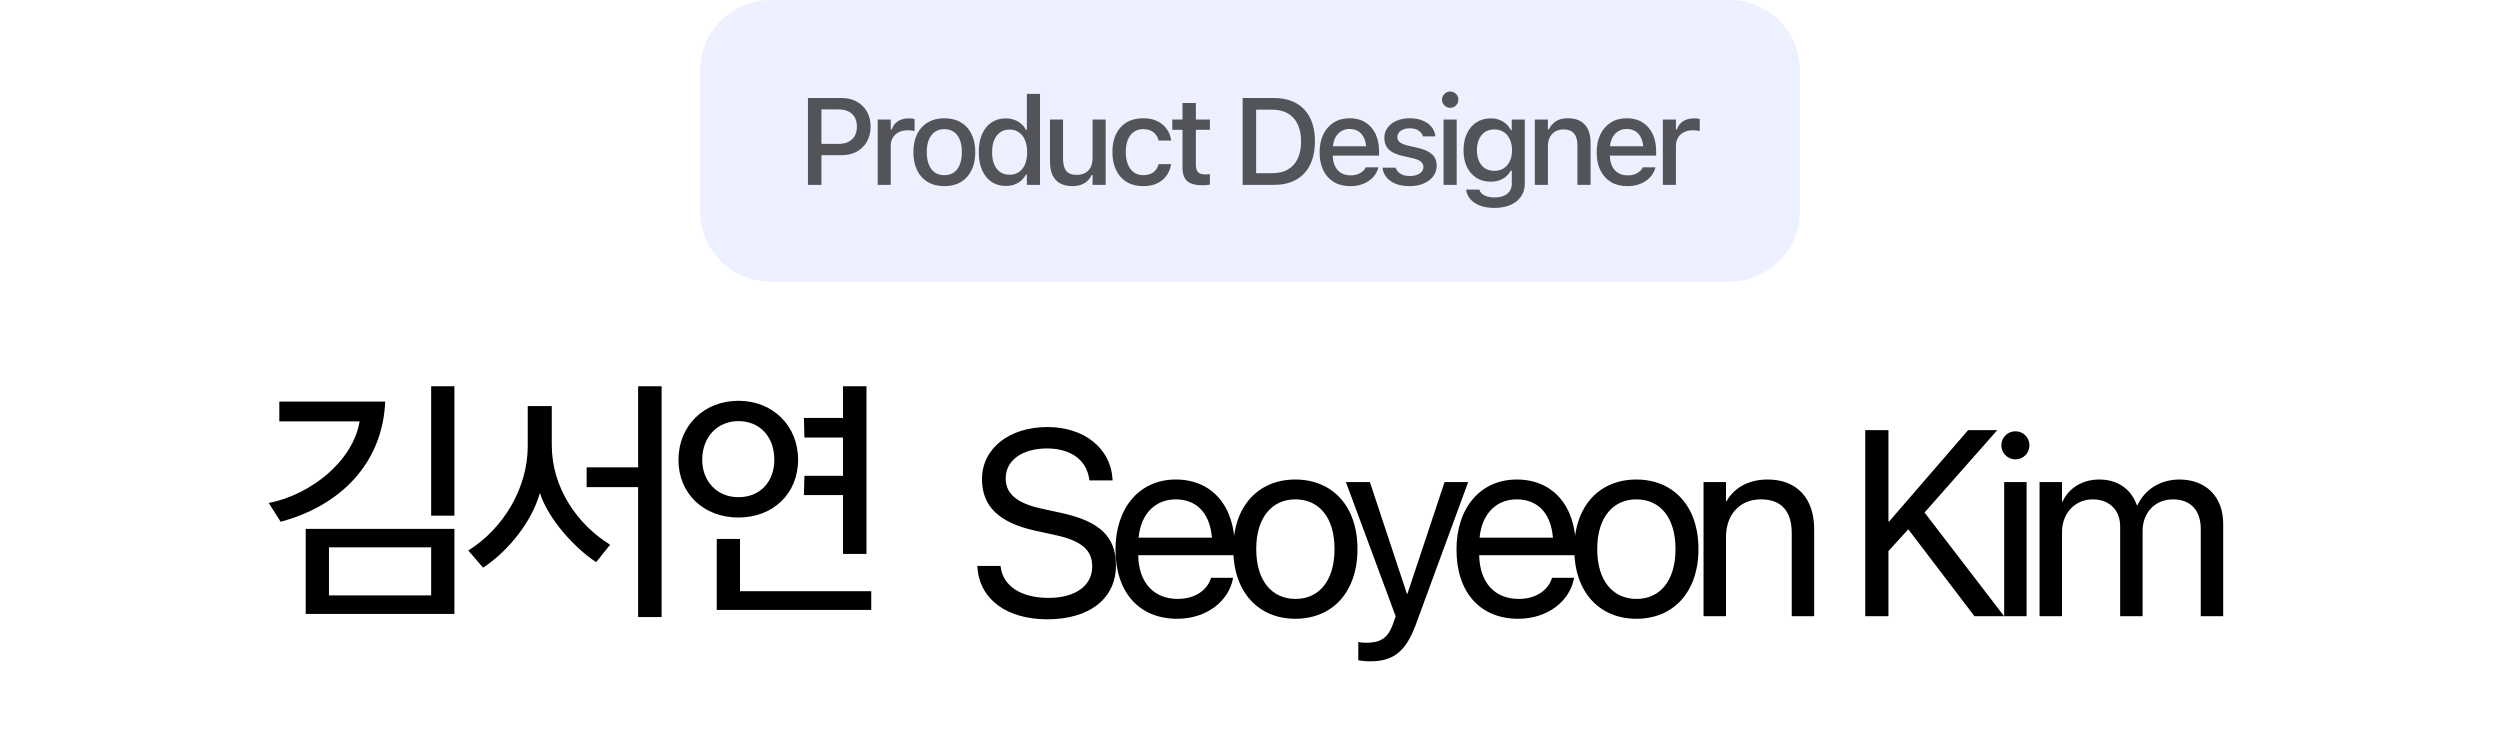
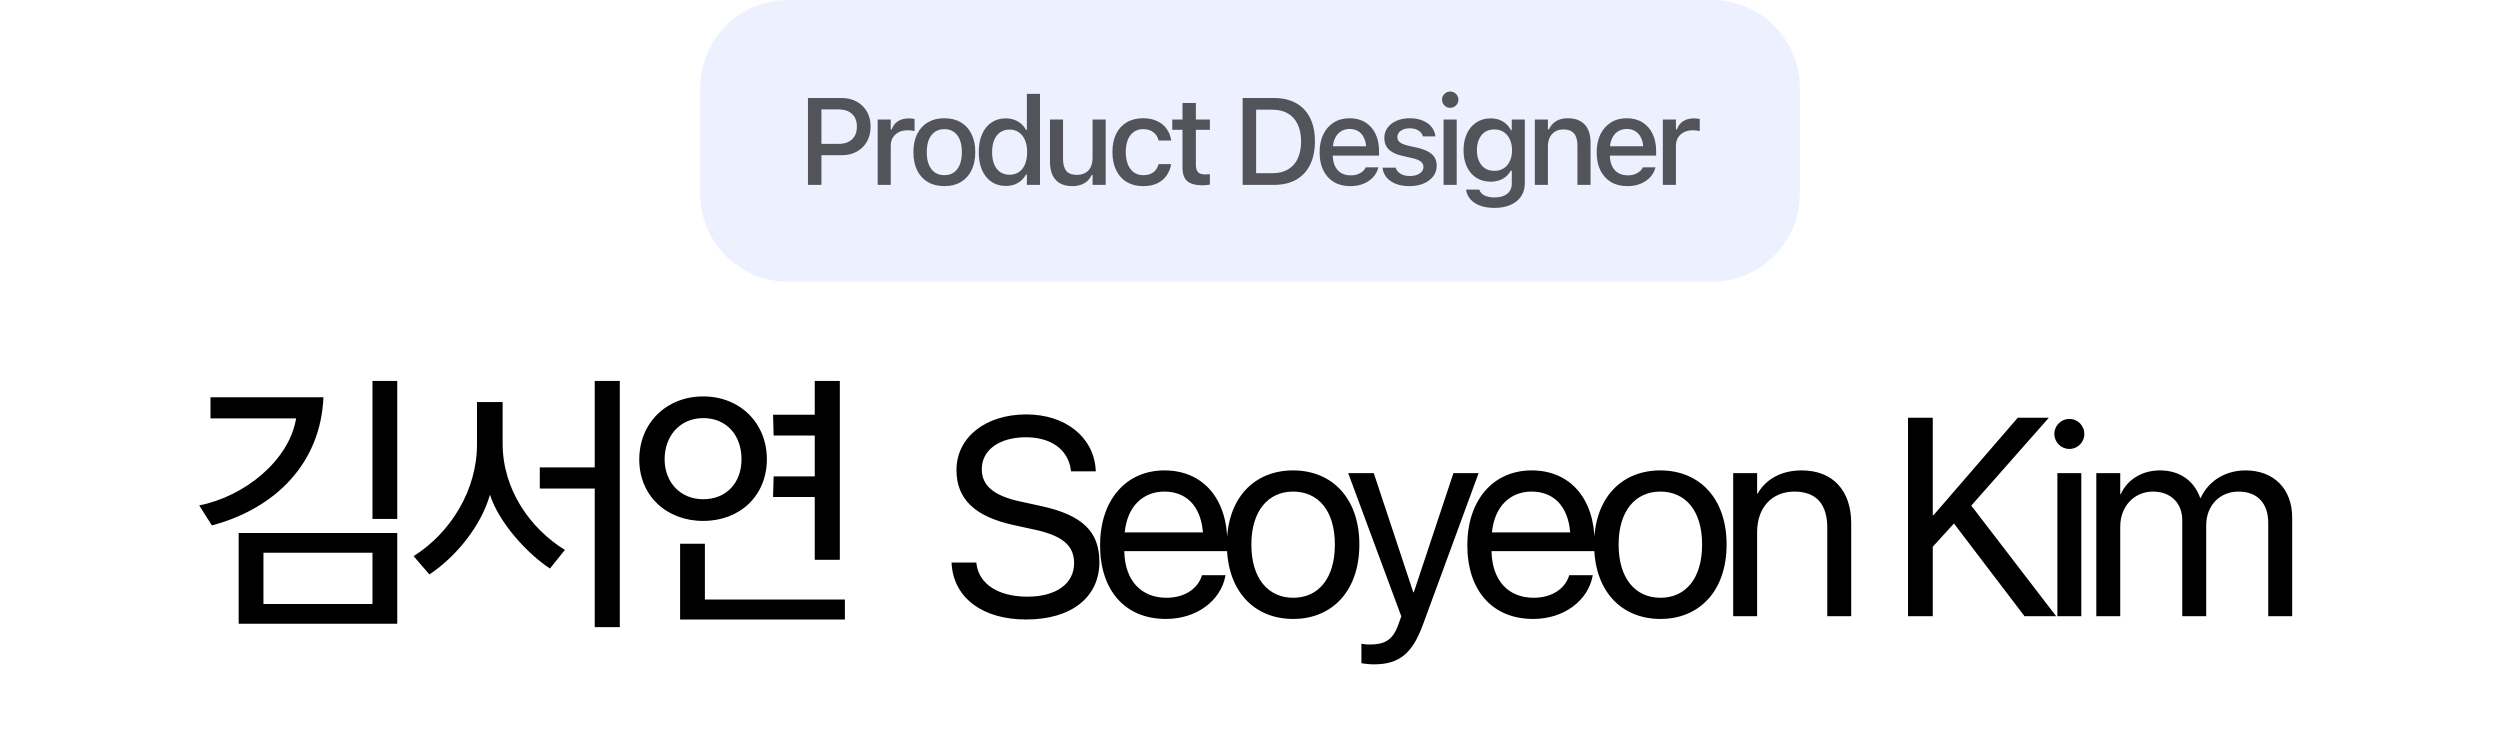
<svg xmlns="http://www.w3.org/2000/svg" width="284" height="84" viewBox="0 0 284 84" fill="none">
-   <rect x="79.539" width="124.922" height="32" rx="8" fill="#EDF0FF" />
-   <path d="M92.55 17.63V16.345H95.243C95.909 16.345 96.424 16.174 96.788 15.832C97.157 15.486 97.342 15.007 97.342 14.396V14.383C97.342 13.763 97.157 13.282 96.788 12.94C96.424 12.599 95.909 12.428 95.243 12.428H92.55V11.136H95.626C96.273 11.136 96.841 11.273 97.328 11.546C97.82 11.815 98.205 12.193 98.483 12.681C98.761 13.164 98.9 13.727 98.9 14.369V14.383C98.9 15.025 98.761 15.593 98.483 16.085C98.205 16.573 97.82 16.953 97.328 17.227C96.841 17.495 96.273 17.63 95.626 17.63H92.55ZM91.784 21V11.136H93.315V21H91.784ZM99.705 21V13.576H101.188V14.697H101.305C101.437 14.301 101.669 13.993 102.002 13.774C102.339 13.556 102.754 13.446 103.246 13.446C103.369 13.446 103.49 13.453 103.608 13.467C103.727 13.48 103.823 13.496 103.896 13.515V14.882C103.763 14.854 103.631 14.834 103.499 14.82C103.371 14.807 103.237 14.8 103.096 14.8C102.717 14.8 102.385 14.873 102.098 15.019C101.815 15.164 101.592 15.37 101.428 15.634C101.268 15.894 101.188 16.203 101.188 16.564V21H99.705ZM107.277 21.144C106.553 21.144 105.926 20.989 105.397 20.679C104.873 20.369 104.47 19.927 104.188 19.352C103.905 18.774 103.764 18.088 103.764 17.295V17.281C103.764 16.484 103.905 15.798 104.188 15.224C104.475 14.649 104.88 14.207 105.404 13.898C105.933 13.588 106.557 13.433 107.277 13.433C108.002 13.433 108.626 13.588 109.15 13.898C109.674 14.203 110.078 14.645 110.36 15.224C110.647 15.798 110.791 16.484 110.791 17.281V17.295C110.791 18.088 110.647 18.774 110.36 19.352C110.078 19.927 109.674 20.369 109.15 20.679C108.631 20.989 108.007 21.144 107.277 21.144ZM107.277 19.899C107.701 19.899 108.061 19.797 108.357 19.592C108.654 19.382 108.879 19.084 109.034 18.696C109.189 18.309 109.267 17.842 109.267 17.295V17.281C109.267 16.73 109.189 16.26 109.034 15.873C108.879 15.486 108.654 15.19 108.357 14.984C108.061 14.775 107.701 14.67 107.277 14.67C106.854 14.67 106.493 14.775 106.197 14.984C105.901 15.19 105.673 15.486 105.514 15.873C105.359 16.26 105.281 16.73 105.281 17.281V17.295C105.281 17.842 105.359 18.309 105.514 18.696C105.673 19.084 105.901 19.382 106.197 19.592C106.493 19.797 106.854 19.899 107.277 19.899ZM114.262 21.123C113.642 21.123 113.1 20.968 112.635 20.658C112.174 20.344 111.817 19.899 111.562 19.325C111.311 18.751 111.186 18.074 111.186 17.295V17.281C111.186 16.497 111.311 15.818 111.562 15.244C111.812 14.67 112.168 14.228 112.628 13.918C113.088 13.604 113.633 13.446 114.262 13.446C114.604 13.446 114.923 13.501 115.219 13.61C115.515 13.715 115.777 13.866 116.005 14.062C116.233 14.253 116.413 14.483 116.545 14.752H116.654V10.664H118.145V21H116.654V19.831H116.545C116.399 20.1 116.215 20.332 115.991 20.528C115.768 20.72 115.51 20.868 115.219 20.973C114.927 21.073 114.608 21.123 114.262 21.123ZM114.686 19.852C115.096 19.852 115.451 19.749 115.752 19.544C116.053 19.339 116.283 19.045 116.442 18.662C116.602 18.275 116.682 17.819 116.682 17.295V17.281C116.682 16.753 116.6 16.297 116.436 15.914C116.276 15.531 116.046 15.237 115.745 15.032C115.449 14.823 115.096 14.718 114.686 14.718C114.275 14.718 113.92 14.823 113.619 15.032C113.323 15.237 113.095 15.531 112.936 15.914C112.781 16.292 112.703 16.748 112.703 17.281V17.295C112.703 17.824 112.781 18.279 112.936 18.662C113.095 19.045 113.323 19.339 113.619 19.544C113.92 19.749 114.275 19.852 114.686 19.852ZM121.82 21.144C121.264 21.144 120.795 21.037 120.412 20.822C120.034 20.604 119.749 20.289 119.558 19.879C119.371 19.464 119.277 18.965 119.277 18.382V13.576H120.761V18.033C120.761 18.644 120.882 19.102 121.123 19.407C121.365 19.713 121.759 19.865 122.306 19.865C122.597 19.865 122.857 19.822 123.085 19.735C123.313 19.644 123.504 19.514 123.659 19.346C123.814 19.177 123.928 18.974 124.001 18.737C124.078 18.5 124.117 18.231 124.117 17.931V13.576H125.607V21H124.117V19.879H124.008C123.889 20.143 123.728 20.371 123.522 20.562C123.317 20.749 123.071 20.893 122.784 20.993C122.502 21.093 122.18 21.144 121.82 21.144ZM129.864 21.144C129.144 21.144 128.522 20.989 127.998 20.679C127.479 20.364 127.077 19.918 126.795 19.339C126.512 18.76 126.371 18.07 126.371 17.268V17.254C126.371 16.465 126.51 15.787 126.788 15.217C127.071 14.647 127.472 14.207 127.991 13.898C128.515 13.588 129.137 13.433 129.857 13.433C130.482 13.433 131.017 13.542 131.464 13.761C131.915 13.975 132.273 14.271 132.537 14.649C132.806 15.023 132.975 15.449 133.043 15.928L133.05 15.962H131.621L131.614 15.948C131.532 15.584 131.343 15.281 131.047 15.039C130.751 14.793 130.356 14.67 129.864 14.67C129.454 14.67 129.101 14.775 128.805 14.984C128.508 15.19 128.281 15.486 128.121 15.873C127.966 16.26 127.889 16.721 127.889 17.254V17.268C127.889 17.814 127.968 18.284 128.128 18.676C128.287 19.068 128.515 19.371 128.812 19.585C129.108 19.795 129.459 19.899 129.864 19.899C130.329 19.899 130.705 19.797 130.992 19.592C131.284 19.387 131.489 19.084 131.607 18.683L131.621 18.648L133.043 18.642L133.029 18.703C132.943 19.186 132.767 19.61 132.503 19.975C132.239 20.339 131.885 20.626 131.443 20.836C131.006 21.041 130.479 21.144 129.864 21.144ZM136.637 21.048C135.826 21.048 135.238 20.893 134.873 20.583C134.513 20.269 134.333 19.756 134.333 19.045V14.745H133.171V13.576H134.333V11.703H135.851V13.576H137.443V14.745H135.851V18.683C135.851 19.084 135.93 19.373 136.09 19.551C136.249 19.724 136.514 19.811 136.883 19.811C136.992 19.811 137.086 19.808 137.163 19.804C137.245 19.799 137.339 19.792 137.443 19.783V20.973C137.325 20.991 137.197 21.007 137.061 21.02C136.924 21.039 136.783 21.048 136.637 21.048ZM141.165 21V11.136H144.727C145.706 11.136 146.543 11.329 147.235 11.717C147.928 12.104 148.457 12.662 148.821 13.392C149.19 14.121 149.375 15.003 149.375 16.037V16.051C149.375 17.094 149.19 17.985 148.821 18.724C148.457 19.462 147.928 20.027 147.235 20.419C146.547 20.806 145.711 21 144.727 21H141.165ZM142.696 19.674H144.556C145.244 19.674 145.829 19.533 146.313 19.25C146.8 18.967 147.169 18.557 147.42 18.02C147.675 17.482 147.803 16.832 147.803 16.071V16.058C147.803 15.301 147.673 14.654 147.413 14.116C147.158 13.579 146.789 13.168 146.306 12.886C145.823 12.603 145.239 12.462 144.556 12.462H142.696V19.674ZM153.393 21.144C152.668 21.144 152.046 20.989 151.526 20.679C151.007 20.364 150.606 19.92 150.323 19.346C150.045 18.771 149.906 18.092 149.906 17.309V17.302C149.906 16.527 150.045 15.85 150.323 15.271C150.606 14.693 151.002 14.242 151.513 13.918C152.028 13.594 152.629 13.433 153.317 13.433C154.01 13.433 154.605 13.588 155.102 13.898C155.603 14.207 155.988 14.643 156.257 15.203C156.526 15.759 156.66 16.411 156.66 17.158V17.678H150.658V16.618H155.922L155.211 17.602V17.008C155.211 16.479 155.129 16.042 154.965 15.695C154.805 15.344 154.584 15.082 154.302 14.909C154.019 14.736 153.693 14.649 153.324 14.649C152.955 14.649 152.625 14.741 152.333 14.923C152.046 15.101 151.818 15.365 151.649 15.716C151.485 16.067 151.403 16.497 151.403 17.008V17.602C151.403 18.09 151.485 18.507 151.649 18.854C151.813 19.2 152.046 19.464 152.347 19.646C152.652 19.829 153.012 19.92 153.427 19.92C153.746 19.92 154.019 19.877 154.247 19.79C154.479 19.699 154.669 19.587 154.814 19.455C154.965 19.323 155.067 19.193 155.122 19.065L155.149 19.011H156.585L156.571 19.072C156.507 19.318 156.396 19.564 156.236 19.811C156.077 20.052 155.865 20.273 155.601 20.474C155.341 20.674 155.026 20.836 154.657 20.959C154.293 21.082 153.871 21.144 153.393 21.144ZM160.124 21.144C159.527 21.144 159.007 21.057 158.565 20.884C158.123 20.706 157.772 20.462 157.513 20.152C157.253 19.838 157.1 19.473 157.055 19.059V19.045H158.545V19.059C158.641 19.337 158.823 19.562 159.092 19.735C159.361 19.909 159.716 19.995 160.158 19.995C160.464 19.995 160.73 19.952 160.958 19.865C161.19 19.779 161.373 19.658 161.505 19.503C161.637 19.348 161.703 19.17 161.703 18.97V18.956C161.703 18.724 161.61 18.528 161.423 18.368C161.236 18.209 160.928 18.079 160.5 17.979L159.311 17.705C158.846 17.6 158.461 17.457 158.155 17.274C157.85 17.092 157.624 16.869 157.479 16.605C157.333 16.336 157.26 16.021 157.26 15.661V15.654C157.26 15.221 157.383 14.838 157.629 14.506C157.875 14.169 158.215 13.907 158.647 13.72C159.085 13.528 159.584 13.433 160.145 13.433C160.71 13.433 161.202 13.521 161.621 13.699C162.045 13.872 162.38 14.114 162.626 14.424C162.872 14.729 163.018 15.085 163.063 15.49V15.497H161.642V15.483C161.573 15.224 161.409 15.007 161.149 14.834C160.894 14.661 160.557 14.574 160.138 14.574C159.869 14.574 159.63 14.617 159.42 14.704C159.21 14.786 159.044 14.902 158.921 15.053C158.802 15.199 158.743 15.372 158.743 15.572V15.586C158.743 15.741 158.782 15.878 158.859 15.996C158.941 16.11 159.069 16.213 159.242 16.304C159.415 16.39 159.639 16.468 159.912 16.536L161.095 16.803C161.806 16.971 162.334 17.215 162.681 17.534C163.032 17.853 163.207 18.282 163.207 18.819V18.833C163.207 19.289 163.073 19.692 162.804 20.043C162.535 20.389 162.168 20.66 161.703 20.856C161.243 21.048 160.716 21.144 160.124 21.144ZM163.991 21V13.576H165.481V21H163.991ZM164.743 12.25C164.488 12.25 164.269 12.159 164.087 11.977C163.905 11.794 163.813 11.575 163.813 11.32C163.813 11.065 163.905 10.849 164.087 10.671C164.269 10.489 164.488 10.398 164.743 10.398C164.998 10.398 165.217 10.489 165.399 10.671C165.582 10.849 165.673 11.065 165.673 11.32C165.673 11.575 165.582 11.794 165.399 11.977C165.217 12.159 164.998 12.25 164.743 12.25ZM169.772 23.618C169.144 23.618 168.597 23.532 168.132 23.358C167.672 23.185 167.307 22.944 167.038 22.634C166.769 22.324 166.605 21.964 166.546 21.554L166.553 21.54H168.057L168.063 21.554C168.127 21.809 168.307 22.019 168.604 22.183C168.9 22.347 169.296 22.429 169.793 22.429C170.404 22.429 170.88 22.29 171.222 22.012C171.568 21.734 171.741 21.344 171.741 20.843V19.387H171.625C171.479 19.651 171.292 19.879 171.064 20.07C170.837 20.257 170.577 20.398 170.285 20.494C169.993 20.59 169.677 20.638 169.335 20.638C168.706 20.638 168.159 20.487 167.694 20.186C167.234 19.881 166.879 19.462 166.628 18.929C166.382 18.391 166.259 17.773 166.259 17.076V17.062C166.259 16.356 166.384 15.732 166.635 15.19C166.885 14.643 167.243 14.216 167.708 13.911C168.173 13.601 168.727 13.446 169.369 13.446C169.716 13.446 170.032 13.501 170.319 13.61C170.611 13.72 170.868 13.875 171.092 14.075C171.315 14.276 171.5 14.515 171.646 14.793H171.734V13.576H173.218V20.85C173.218 21.41 173.077 21.898 172.794 22.312C172.516 22.727 172.119 23.049 171.604 23.276C171.09 23.504 170.479 23.618 169.772 23.618ZM169.752 19.407C170.171 19.407 170.531 19.309 170.832 19.113C171.133 18.913 171.363 18.637 171.522 18.286C171.687 17.935 171.769 17.53 171.769 17.069V17.056C171.769 16.6 171.687 16.194 171.522 15.839C171.363 15.483 171.133 15.205 170.832 15.005C170.531 14.804 170.171 14.704 169.752 14.704C169.333 14.704 168.975 14.804 168.679 15.005C168.387 15.205 168.164 15.483 168.009 15.839C167.854 16.19 167.776 16.595 167.776 17.056V17.069C167.776 17.53 167.854 17.935 168.009 18.286C168.164 18.637 168.387 18.913 168.679 19.113C168.975 19.309 169.333 19.407 169.752 19.407ZM174.357 21V13.576H175.841V14.697H175.957C176.139 14.301 176.408 13.991 176.764 13.768C177.119 13.544 177.568 13.433 178.11 13.433C178.944 13.433 179.582 13.672 180.024 14.15C180.466 14.629 180.688 15.31 180.688 16.194V21H179.197V16.543C179.197 15.923 179.067 15.463 178.808 15.162C178.552 14.857 178.151 14.704 177.604 14.704C177.244 14.704 176.932 14.784 176.668 14.943C176.404 15.098 176.199 15.322 176.053 15.613C175.911 15.9 175.841 16.244 175.841 16.645V21H174.357ZM184.869 21.144C184.145 21.144 183.522 20.989 183.003 20.679C182.483 20.364 182.082 19.92 181.8 19.346C181.522 18.771 181.383 18.092 181.383 17.309V17.302C181.383 16.527 181.522 15.85 181.8 15.271C182.082 14.693 182.479 14.242 182.989 13.918C183.504 13.594 184.106 13.433 184.794 13.433C185.487 13.433 186.081 13.588 186.578 13.898C187.079 14.207 187.465 14.643 187.733 15.203C188.002 15.759 188.137 16.411 188.137 17.158V17.678H182.135V16.618H187.398L186.688 17.602V17.008C186.688 16.479 186.605 16.042 186.441 15.695C186.282 15.344 186.061 15.082 185.778 14.909C185.496 14.736 185.17 14.649 184.801 14.649C184.432 14.649 184.101 14.741 183.81 14.923C183.522 15.101 183.295 15.365 183.126 15.716C182.962 16.067 182.88 16.497 182.88 17.008V17.602C182.88 18.09 182.962 18.507 183.126 18.854C183.29 19.2 183.522 19.464 183.823 19.646C184.129 19.829 184.489 19.92 184.903 19.92C185.222 19.92 185.496 19.877 185.724 19.79C185.956 19.699 186.145 19.587 186.291 19.455C186.441 19.323 186.544 19.193 186.599 19.065L186.626 19.011H188.062L188.048 19.072C187.984 19.318 187.872 19.564 187.713 19.811C187.553 20.052 187.341 20.273 187.077 20.474C186.817 20.674 186.503 20.836 186.134 20.959C185.769 21.082 185.348 21.144 184.869 21.144ZM188.9 21V13.576H190.384V14.697H190.5C190.632 14.301 190.865 13.993 191.197 13.774C191.535 13.556 191.949 13.446 192.441 13.446C192.564 13.446 192.685 13.453 192.804 13.467C192.922 13.48 193.018 13.496 193.091 13.515V14.882C192.959 14.854 192.827 14.834 192.694 14.82C192.567 14.807 192.432 14.8 192.291 14.8C191.913 14.8 191.58 14.873 191.293 15.019C191.01 15.164 190.787 15.37 190.623 15.634C190.464 15.894 190.384 16.203 190.384 16.564V21H188.9Z" fill="black" fill-opacity="0.65" />
-   <path d="M51.62 58.58H48.98V43.88H51.62V58.58ZM51.62 69.74H34.73V60.08H51.62V69.74ZM48.98 67.64V62.18H37.37V67.64H48.98ZM31.73 45.62H43.76C43.46 52.67 38.63 57.47 31.88 59.27L30.53 57.14C35.36 56.18 40.1 52.37 40.85 47.87H31.73V45.62ZM75.161 70.1H72.491V55.34H66.641V53.09H72.491V43.88H75.161V70.1ZM69.311 61.88L67.721 63.86C65.381 62.33 62.321 59.06 61.331 56C60.431 59.21 57.821 62.54 54.881 64.49L53.201 62.54C57.161 60.05 59.951 55.49 59.951 50.66V46.13H62.681V50.54C62.681 55.46 65.621 59.6 69.311 61.88ZM83.883 45.53C87.813 45.53 90.663 48.38 90.663 52.22C90.663 56.09 87.813 58.79 83.883 58.79C79.953 58.79 77.073 56.09 77.073 52.25C77.073 48.38 79.953 45.53 83.883 45.53ZM83.883 47.84C81.453 47.84 79.773 49.7 79.773 52.22C79.773 54.68 81.453 56.48 83.883 56.48C86.373 56.48 87.963 54.71 87.963 52.22C87.963 49.67 86.373 47.84 83.883 47.84ZM95.763 49.7H91.383L91.323 47.48H95.763V43.88H98.433V62.93H95.763V56.24H91.323L91.383 54.05H95.763V49.7ZM98.973 69.29H81.423V61.22H84.063V67.16H98.973V69.29Z" fill="black" />
-   <path d="M118.965 70.352C114.395 70.352 111.304 68.11 111.04 64.492L111.025 64.287H113.662L113.691 64.492C113.999 66.616 116.05 67.92 119.111 67.92C122.158 67.92 124.077 66.543 124.077 64.36V64.346C124.077 62.485 122.861 61.445 119.961 60.801L117.617 60.288C113.486 59.38 111.553 57.52 111.553 54.429V54.414C111.567 50.942 114.644 48.511 118.994 48.511C123.125 48.511 126.143 50.898 126.377 54.355L126.392 54.575H123.755L123.726 54.37C123.403 52.217 121.602 50.942 118.921 50.942C116.094 50.957 114.248 52.305 114.248 54.341V54.355C114.248 56.084 115.522 57.168 118.276 57.769L120.62 58.281C124.956 59.233 126.772 60.991 126.772 64.214V64.228C126.772 67.978 123.799 70.352 118.965 70.352ZM133.737 70.293C129.357 70.293 126.721 67.231 126.721 62.441V62.427C126.721 57.71 129.416 54.473 133.576 54.473C137.736 54.473 140.271 57.563 140.271 62.134V63.071H129.299C129.357 66.206 131.086 68.037 133.796 68.037C135.729 68.037 137.092 67.07 137.531 65.767L137.575 65.635H140.08L140.051 65.781C139.553 68.301 137.062 70.293 133.737 70.293ZM133.562 56.728C131.35 56.728 129.621 58.237 129.343 61.079H137.678C137.429 58.12 135.788 56.728 133.562 56.728ZM147.162 70.293C142.929 70.293 140.102 67.231 140.102 62.383V62.353C140.102 57.505 142.943 54.473 147.147 54.473C151.352 54.473 154.208 57.49 154.208 62.353V62.383C154.208 67.246 151.366 70.293 147.162 70.293ZM147.177 68.037C149.857 68.037 151.601 65.957 151.601 62.383V62.353C151.601 58.779 149.843 56.728 147.147 56.728C144.496 56.728 142.709 58.794 142.709 62.353V62.383C142.709 65.972 144.481 68.037 147.177 68.037ZM155.665 75.127C155.167 75.127 154.625 75.068 154.303 75.01V72.93C154.522 72.974 154.815 73.018 155.123 73.018C156.734 73.018 157.628 72.607 158.243 70.879L158.551 70.015L152.896 54.766H155.621L159.825 67.451H159.884L164.103 54.766H166.783L160.836 70.952C159.752 73.867 158.419 75.127 155.665 75.127ZM172.474 70.293C168.094 70.293 165.457 67.231 165.457 62.441V62.427C165.457 57.71 168.152 54.473 172.312 54.473C176.473 54.473 179.007 57.563 179.007 62.134V63.071H168.035C168.094 66.206 169.822 68.037 172.532 68.037C174.466 68.037 175.828 67.07 176.268 65.767L176.312 65.635H178.816L178.787 65.781C178.289 68.301 175.799 70.293 172.474 70.293ZM172.298 56.728C170.086 56.728 168.357 58.237 168.079 61.079H176.414C176.165 58.12 174.524 56.728 172.298 56.728ZM185.898 70.293C181.665 70.293 178.838 67.231 178.838 62.383V62.353C178.838 57.505 181.68 54.473 185.884 54.473C190.088 54.473 192.944 57.49 192.944 62.353V62.383C192.944 67.246 190.103 70.293 185.898 70.293ZM185.913 68.037C188.594 68.037 190.337 65.957 190.337 62.383V62.353C190.337 58.779 188.579 56.728 185.884 56.728C183.232 56.728 181.445 58.794 181.445 62.353V62.383C181.445 65.972 183.218 68.037 185.913 68.037ZM193.522 70V54.766H196.071V56.934H196.13C196.95 55.513 198.503 54.473 200.817 54.473C204.157 54.473 206.091 56.641 206.091 60.112V70H203.542V60.566C203.542 58.091 202.385 56.728 200.041 56.728C197.639 56.728 196.071 58.442 196.071 61.035V70H193.522ZM211.891 70V48.862H214.527V59.233H214.615L223.58 48.862H226.891L218.629 58.223L227.667 70H224.298L216.783 60.127L214.527 62.602V70H211.891ZM228.948 52.188C228.069 52.188 227.352 51.47 227.352 50.591C227.352 49.697 228.069 48.994 228.948 48.994C229.842 48.994 230.545 49.697 230.545 50.591C230.545 51.47 229.842 52.188 228.948 52.188ZM227.674 70V54.766H230.223V70H227.674ZM231.694 70V54.766H234.243V56.992H234.302C234.99 55.483 236.514 54.473 238.477 54.473C240.557 54.473 242.095 55.542 242.754 57.402H242.812C243.662 55.571 245.449 54.473 247.588 54.473C250.605 54.473 252.554 56.45 252.554 59.482V70H250.005V60.068C250.005 57.974 248.848 56.728 246.841 56.728C244.819 56.728 243.398 58.237 243.398 60.317V70H240.85V59.79C240.85 57.944 239.619 56.728 237.729 56.728C235.708 56.728 234.243 58.325 234.243 60.449V70H231.694Z" fill="black" />
+   <rect x="79.539" width="124.922" height="32" rx="10" fill="#EDF0FF" />
+   <path d="M92.55 17.63V16.345H95.243C95.909 16.345 96.424 16.174 96.788 15.832C97.157 15.486 97.342 15.007 97.342 14.396V14.383C97.342 13.763 97.157 13.282 96.788 12.94C96.424 12.599 95.909 12.428 95.243 12.428H92.55V11.136H95.626C96.273 11.136 96.841 11.273 97.328 11.546C97.82 11.815 98.205 12.193 98.483 12.681C98.761 13.164 98.9 13.727 98.9 14.369V14.383C98.9 15.025 98.761 15.593 98.483 16.085C98.205 16.573 97.82 16.953 97.328 17.227C96.841 17.495 96.273 17.63 95.626 17.63H92.55ZM91.784 21V11.136H93.315V21H91.784ZM99.705 21V13.576H101.188V14.697H101.305C101.437 14.301 101.669 13.993 102.002 13.774C102.339 13.556 102.754 13.446 103.246 13.446C103.369 13.446 103.49 13.453 103.608 13.467C103.727 13.48 103.823 13.496 103.895 13.515V14.882C103.763 14.854 103.631 14.834 103.499 14.82C103.371 14.807 103.237 14.8 103.096 14.8C102.717 14.8 102.385 14.873 102.098 15.019C101.815 15.164 101.592 15.37 101.428 15.634C101.268 15.894 101.188 16.203 101.188 16.564V21H99.705ZM107.277 21.144C106.553 21.144 105.926 20.989 105.397 20.679C104.873 20.369 104.47 19.927 104.187 19.352C103.905 18.774 103.764 18.088 103.764 17.295V17.281C103.764 16.484 103.905 15.798 104.187 15.224C104.475 14.649 104.88 14.207 105.404 13.898C105.933 13.588 106.557 13.433 107.277 13.433C108.002 13.433 108.626 13.588 109.15 13.898C109.674 14.203 110.078 14.645 110.36 15.224C110.647 15.798 110.791 16.484 110.791 17.281V17.295C110.791 18.088 110.647 18.774 110.36 19.352C110.078 19.927 109.674 20.369 109.15 20.679C108.631 20.989 108.006 21.144 107.277 21.144ZM107.277 19.899C107.701 19.899 108.061 19.797 108.357 19.592C108.654 19.382 108.879 19.084 109.034 18.696C109.189 18.309 109.267 17.842 109.267 17.295V17.281C109.267 16.73 109.189 16.26 109.034 15.873C108.879 15.486 108.654 15.19 108.357 14.984C108.061 14.775 107.701 14.67 107.277 14.67C106.853 14.67 106.493 14.775 106.197 14.984C105.901 15.19 105.673 15.486 105.514 15.873C105.359 16.26 105.281 16.73 105.281 17.281V17.295C105.281 17.842 105.359 18.309 105.514 18.696C105.673 19.084 105.901 19.382 106.197 19.592C106.493 19.797 106.853 19.899 107.277 19.899ZM114.262 21.123C113.642 21.123 113.1 20.968 112.635 20.658C112.174 20.344 111.817 19.899 111.562 19.325C111.311 18.751 111.186 18.074 111.186 17.295V17.281C111.186 16.497 111.311 15.818 111.562 15.244C111.812 14.67 112.168 14.228 112.628 13.918C113.088 13.604 113.633 13.446 114.262 13.446C114.603 13.446 114.923 13.501 115.219 13.61C115.515 13.715 115.777 13.866 116.005 14.062C116.233 14.253 116.413 14.483 116.545 14.752H116.654V10.664H118.145V21H116.654V19.831H116.545C116.399 20.1 116.214 20.332 115.991 20.528C115.768 20.72 115.51 20.868 115.219 20.973C114.927 21.073 114.608 21.123 114.262 21.123ZM114.686 19.852C115.096 19.852 115.451 19.749 115.752 19.544C116.053 19.339 116.283 19.045 116.442 18.662C116.602 18.275 116.682 17.819 116.682 17.295V17.281C116.682 16.753 116.6 16.297 116.436 15.914C116.276 15.531 116.046 15.237 115.745 15.032C115.449 14.823 115.096 14.718 114.686 14.718C114.275 14.718 113.92 14.823 113.619 15.032C113.323 15.237 113.095 15.531 112.936 15.914C112.781 16.292 112.703 16.748 112.703 17.281V17.295C112.703 17.824 112.781 18.279 112.936 18.662C113.095 19.045 113.323 19.339 113.619 19.544C113.92 19.749 114.275 19.852 114.686 19.852ZM121.82 21.144C121.264 21.144 120.795 21.037 120.412 20.822C120.034 20.604 119.749 20.289 119.558 19.879C119.371 19.464 119.277 18.965 119.277 18.382V13.576H120.761V18.033C120.761 18.644 120.881 19.102 121.123 19.407C121.365 19.713 121.759 19.865 122.306 19.865C122.597 19.865 122.857 19.822 123.085 19.735C123.313 19.644 123.504 19.514 123.659 19.346C123.814 19.177 123.928 18.974 124.001 18.737C124.078 18.5 124.117 18.231 124.117 17.931V13.576H125.607V21H124.117V19.879H124.008C123.889 20.143 123.728 20.371 123.522 20.562C123.317 20.749 123.071 20.893 122.784 20.993C122.502 21.093 122.18 21.144 121.82 21.144ZM129.864 21.144C129.144 21.144 128.522 20.989 127.998 20.679C127.478 20.364 127.077 19.918 126.795 19.339C126.512 18.76 126.371 18.07 126.371 17.268V17.254C126.371 16.465 126.51 15.787 126.788 15.217C127.071 14.647 127.472 14.207 127.991 13.898C128.515 13.588 129.137 13.433 129.857 13.433C130.482 13.433 131.017 13.542 131.464 13.761C131.915 13.975 132.273 14.271 132.537 14.649C132.806 15.023 132.975 15.449 133.043 15.928L133.05 15.962H131.621L131.614 15.948C131.532 15.584 131.343 15.281 131.047 15.039C130.751 14.793 130.356 14.67 129.864 14.67C129.454 14.67 129.101 14.775 128.805 14.984C128.508 15.19 128.281 15.486 128.121 15.873C127.966 16.26 127.889 16.721 127.889 17.254V17.268C127.889 17.814 127.968 18.284 128.128 18.676C128.287 19.068 128.515 19.371 128.812 19.585C129.108 19.795 129.459 19.899 129.864 19.899C130.329 19.899 130.705 19.797 130.992 19.592C131.284 19.387 131.489 19.084 131.607 18.683L131.621 18.648L133.043 18.642L133.029 18.703C132.943 19.186 132.767 19.61 132.503 19.975C132.239 20.339 131.885 20.626 131.443 20.836C131.006 21.041 130.479 21.144 129.864 21.144ZM136.637 21.048C135.825 21.048 135.238 20.893 134.873 20.583C134.513 20.269 134.333 19.756 134.333 19.045V14.745H133.171V13.576H134.333V11.703H135.851V13.576H137.443V14.745H135.851V18.683C135.851 19.084 135.93 19.373 136.09 19.551C136.249 19.724 136.514 19.811 136.883 19.811C136.992 19.811 137.086 19.808 137.163 19.804C137.245 19.799 137.339 19.792 137.443 19.783V20.973C137.325 20.991 137.197 21.007 137.061 21.02C136.924 21.039 136.783 21.048 136.637 21.048ZM141.165 21V11.136H144.727C145.706 11.136 146.543 11.329 147.235 11.717C147.928 12.104 148.457 12.662 148.821 13.392C149.19 14.121 149.375 15.003 149.375 16.037V16.051C149.375 17.094 149.19 17.985 148.821 18.724C148.457 19.462 147.928 20.027 147.235 20.419C146.547 20.806 145.711 21 144.727 21H141.165ZM142.696 19.674H144.556C145.244 19.674 145.829 19.533 146.312 19.25C146.8 18.967 147.169 18.557 147.42 18.02C147.675 17.482 147.803 16.832 147.803 16.071V16.058C147.803 15.301 147.673 14.654 147.413 14.116C147.158 13.579 146.789 13.168 146.306 12.886C145.823 12.603 145.239 12.462 144.556 12.462H142.696V19.674ZM153.393 21.144C152.668 21.144 152.046 20.989 151.526 20.679C151.007 20.364 150.606 19.92 150.323 19.346C150.045 18.771 149.906 18.092 149.906 17.309V17.302C149.906 16.527 150.045 15.85 150.323 15.271C150.606 14.693 151.002 14.242 151.513 13.918C152.028 13.594 152.629 13.433 153.317 13.433C154.01 13.433 154.605 13.588 155.102 13.898C155.603 14.207 155.988 14.643 156.257 15.203C156.526 15.759 156.66 16.411 156.66 17.158V17.678H150.658V16.618H155.922L155.211 17.602V17.008C155.211 16.479 155.129 16.042 154.965 15.695C154.805 15.344 154.584 15.082 154.302 14.909C154.019 14.736 153.693 14.649 153.324 14.649C152.955 14.649 152.625 14.741 152.333 14.923C152.046 15.101 151.818 15.365 151.649 15.716C151.485 16.067 151.403 16.497 151.403 17.008V17.602C151.403 18.09 151.485 18.507 151.649 18.854C151.813 19.2 152.046 19.464 152.347 19.646C152.652 19.829 153.012 19.92 153.427 19.92C153.746 19.92 154.019 19.877 154.247 19.79C154.479 19.699 154.669 19.587 154.814 19.455C154.965 19.323 155.067 19.193 155.122 19.065L155.149 19.011H156.585L156.571 19.072C156.507 19.318 156.396 19.564 156.236 19.811C156.077 20.052 155.865 20.273 155.601 20.474C155.341 20.674 155.026 20.836 154.657 20.959C154.293 21.082 153.871 21.144 153.393 21.144ZM160.124 21.144C159.527 21.144 159.007 21.057 158.565 20.884C158.123 20.706 157.772 20.462 157.513 20.152C157.253 19.838 157.1 19.473 157.055 19.059V19.045H158.545V19.059C158.641 19.337 158.823 19.562 159.092 19.735C159.361 19.909 159.716 19.995 160.158 19.995C160.464 19.995 160.73 19.952 160.958 19.865C161.19 19.779 161.373 19.658 161.505 19.503C161.637 19.348 161.703 19.17 161.703 18.97V18.956C161.703 18.724 161.61 18.528 161.423 18.368C161.236 18.209 160.928 18.079 160.5 17.979L159.311 17.705C158.846 17.6 158.461 17.457 158.155 17.274C157.85 17.092 157.624 16.869 157.478 16.605C157.333 16.336 157.26 16.021 157.26 15.661V15.654C157.26 15.221 157.383 14.838 157.629 14.506C157.875 14.169 158.214 13.907 158.647 13.72C159.085 13.528 159.584 13.433 160.145 13.433C160.71 13.433 161.202 13.521 161.621 13.699C162.045 13.872 162.38 14.114 162.626 14.424C162.872 14.729 163.018 15.085 163.063 15.49V15.497H161.642V15.483C161.573 15.224 161.409 15.007 161.149 14.834C160.894 14.661 160.557 14.574 160.138 14.574C159.869 14.574 159.63 14.617 159.42 14.704C159.21 14.786 159.044 14.902 158.921 15.053C158.802 15.199 158.743 15.372 158.743 15.572V15.586C158.743 15.741 158.782 15.878 158.859 15.996C158.941 16.11 159.069 16.213 159.242 16.304C159.415 16.39 159.639 16.468 159.912 16.536L161.095 16.803C161.806 16.971 162.334 17.215 162.681 17.534C163.032 17.853 163.207 18.282 163.207 18.819V18.833C163.207 19.289 163.073 19.692 162.804 20.043C162.535 20.389 162.168 20.66 161.703 20.856C161.243 21.048 160.716 21.144 160.124 21.144ZM163.991 21V13.576H165.481V21H163.991ZM164.743 12.25C164.488 12.25 164.269 12.159 164.087 11.977C163.905 11.794 163.813 11.575 163.813 11.32C163.813 11.065 163.905 10.849 164.087 10.671C164.269 10.489 164.488 10.398 164.743 10.398C164.998 10.398 165.217 10.489 165.399 10.671C165.582 10.849 165.673 11.065 165.673 11.32C165.673 11.575 165.582 11.794 165.399 11.977C165.217 12.159 164.998 12.25 164.743 12.25ZM169.772 23.618C169.144 23.618 168.597 23.532 168.132 23.358C167.672 23.185 167.307 22.944 167.038 22.634C166.769 22.324 166.605 21.964 166.546 21.554L166.553 21.54H168.057L168.063 21.554C168.127 21.809 168.307 22.019 168.603 22.183C168.9 22.347 169.296 22.429 169.793 22.429C170.404 22.429 170.88 22.29 171.222 22.012C171.568 21.734 171.741 21.344 171.741 20.843V19.387H171.625C171.479 19.651 171.292 19.879 171.064 20.07C170.837 20.257 170.577 20.398 170.285 20.494C169.993 20.59 169.677 20.638 169.335 20.638C168.706 20.638 168.159 20.487 167.694 20.186C167.234 19.881 166.879 19.462 166.628 18.929C166.382 18.391 166.259 17.773 166.259 17.076V17.062C166.259 16.356 166.384 15.732 166.635 15.19C166.885 14.643 167.243 14.216 167.708 13.911C168.173 13.601 168.727 13.446 169.369 13.446C169.715 13.446 170.032 13.501 170.319 13.61C170.611 13.72 170.868 13.875 171.092 14.075C171.315 14.276 171.5 14.515 171.645 14.793H171.734V13.576H173.218V20.85C173.218 21.41 173.076 21.898 172.794 22.312C172.516 22.727 172.119 23.049 171.604 23.276C171.089 23.504 170.479 23.618 169.772 23.618ZM169.752 19.407C170.171 19.407 170.531 19.309 170.832 19.113C171.133 18.913 171.363 18.637 171.522 18.286C171.687 17.935 171.769 17.53 171.769 17.069V17.056C171.769 16.6 171.687 16.194 171.522 15.839C171.363 15.483 171.133 15.205 170.832 15.005C170.531 14.804 170.171 14.704 169.752 14.704C169.333 14.704 168.975 14.804 168.679 15.005C168.387 15.205 168.164 15.483 168.009 15.839C167.854 16.19 167.776 16.595 167.776 17.056V17.069C167.776 17.53 167.854 17.935 168.009 18.286C168.164 18.637 168.387 18.913 168.679 19.113C168.975 19.309 169.333 19.407 169.752 19.407ZM174.357 21V13.576H175.841V14.697H175.957C176.139 14.301 176.408 13.991 176.764 13.768C177.119 13.544 177.568 13.433 178.11 13.433C178.944 13.433 179.582 13.672 180.024 14.15C180.466 14.629 180.687 15.31 180.687 16.194V21H179.197V16.543C179.197 15.923 179.067 15.463 178.808 15.162C178.552 14.857 178.151 14.704 177.604 14.704C177.244 14.704 176.932 14.784 176.668 14.943C176.404 15.098 176.199 15.322 176.053 15.613C175.911 15.9 175.841 16.244 175.841 16.645V21H174.357ZM184.869 21.144C184.145 21.144 183.522 20.989 183.003 20.679C182.483 20.364 182.082 19.92 181.8 19.346C181.522 18.771 181.383 18.092 181.383 17.309V17.302C181.383 16.527 181.522 15.85 181.8 15.271C182.082 14.693 182.479 14.242 182.989 13.918C183.504 13.594 184.106 13.433 184.794 13.433C185.487 13.433 186.081 13.588 186.578 13.898C187.079 14.207 187.464 14.643 187.733 15.203C188.002 15.759 188.137 16.411 188.137 17.158V17.678H182.135V16.618H187.398L186.687 17.602V17.008C186.687 16.479 186.605 16.042 186.441 15.695C186.282 15.344 186.061 15.082 185.778 14.909C185.496 14.736 185.17 14.649 184.801 14.649C184.432 14.649 184.101 14.741 183.81 14.923C183.522 15.101 183.295 15.365 183.126 15.716C182.962 16.067 182.88 16.497 182.88 17.008V17.602C182.88 18.09 182.962 18.507 183.126 18.854C183.29 19.2 183.522 19.464 183.823 19.646C184.129 19.829 184.489 19.92 184.903 19.92C185.222 19.92 185.496 19.877 185.724 19.79C185.956 19.699 186.145 19.587 186.291 19.455C186.441 19.323 186.544 19.193 186.599 19.065L186.626 19.011H188.062L188.048 19.072C187.984 19.318 187.872 19.564 187.713 19.811C187.553 20.052 187.341 20.273 187.077 20.474C186.817 20.674 186.503 20.836 186.134 20.959C185.769 21.082 185.348 21.144 184.869 21.144ZM188.9 21V13.576H190.384V14.697H190.5C190.632 14.301 190.865 13.993 191.197 13.774C191.534 13.556 191.949 13.446 192.441 13.446C192.564 13.446 192.685 13.453 192.804 13.467C192.922 13.48 193.018 13.496 193.091 13.515V14.882C192.959 14.854 192.826 14.834 192.694 14.82C192.567 14.807 192.432 14.8 192.291 14.8C191.913 14.8 191.58 14.873 191.293 15.019C191.01 15.164 190.787 15.37 190.623 15.634C190.464 15.894 190.384 16.203 190.384 16.564V21H188.9Z" fill="black" fill-opacity="0.65" />
+   <path d="M45.128 58.952H42.312V43.272H45.128V58.952ZM45.128 70.856H27.112V60.552H45.128V70.856ZM42.312 68.616V62.792H29.928V68.616H42.312ZM23.912 45.128H36.744C36.424 52.648 31.272 57.768 24.072 59.688L22.632 57.416C27.784 56.392 32.84 52.328 33.64 47.528H23.912V45.128ZM70.41 71.24H67.562V55.496H61.322V53.096H67.562V43.272H70.41V71.24ZM64.17 62.472L62.474 64.584C59.978 62.952 56.714 59.464 55.658 56.2C54.698 59.624 51.914 63.176 48.778 65.256L46.986 63.176C51.21 60.52 54.186 55.656 54.186 50.504V45.672H57.098V50.376C57.098 55.624 60.234 60.04 64.17 62.472ZM79.884 45.032C84.076 45.032 87.116 48.072 87.116 52.168C87.116 56.296 84.076 59.176 79.884 59.176C75.692 59.176 72.62 56.296 72.62 52.2C72.62 48.072 75.692 45.032 79.884 45.032ZM79.884 47.496C77.292 47.496 75.5 49.48 75.5 52.168C75.5 54.792 77.292 56.712 79.884 56.712C82.54 56.712 84.236 54.824 84.236 52.168C84.236 49.448 82.54 47.496 79.884 47.496ZM92.556 49.48H87.884L87.82 47.112H92.556V43.272H95.404V63.592H92.556V56.456H87.82L87.884 54.12H92.556V49.48ZM95.98 70.376H77.26V61.768H80.076V68.104H95.98V70.376Z" fill="black" />
+   <path d="M116.562 70.375C111.688 70.375 108.391 67.984 108.109 64.125L108.094 63.906H110.906L110.938 64.125C111.266 66.391 113.453 67.781 116.719 67.781C119.969 67.781 122.016 66.312 122.016 63.984V63.969C122.016 61.984 120.719 60.875 117.625 60.188L115.125 59.641C110.719 58.672 108.656 56.688 108.656 53.391V53.375C108.672 49.672 111.953 47.078 116.594 47.078C121 47.078 124.219 49.625 124.469 53.312L124.484 53.547H121.672L121.641 53.328C121.297 51.031 119.375 49.672 116.516 49.672C113.5 49.688 111.531 51.125 111.531 53.297V53.312C111.531 55.156 112.891 56.312 115.828 56.953L118.328 57.5C122.953 58.516 124.891 60.391 124.891 63.828V63.844C124.891 67.844 121.719 70.375 116.562 70.375ZM132.453 70.312C127.781 70.312 124.969 67.047 124.969 61.938V61.922C124.969 56.891 127.844 53.438 132.281 53.438C136.719 53.438 139.422 56.734 139.422 61.609V62.609H127.719C127.781 65.953 129.625 67.906 132.516 67.906C134.578 67.906 136.031 66.875 136.5 65.484L136.547 65.344H139.219L139.188 65.5C138.656 68.188 136 70.312 132.453 70.312ZM132.266 55.844C129.906 55.844 128.062 57.453 127.766 60.484H136.656C136.391 57.328 134.641 55.844 132.266 55.844ZM146.906 70.312C142.391 70.312 139.375 67.047 139.375 61.875V61.844C139.375 56.672 142.406 53.438 146.891 53.438C151.375 53.438 154.422 56.656 154.422 61.844V61.875C154.422 67.062 151.391 70.312 146.906 70.312ZM146.922 67.906C149.781 67.906 151.641 65.688 151.641 61.875V61.844C151.641 58.031 149.766 55.844 146.891 55.844C144.062 55.844 142.156 58.047 142.156 61.844V61.875C142.156 65.703 144.047 67.906 146.922 67.906ZM156.109 75.469C155.578 75.469 155 75.406 154.656 75.344V73.125C154.891 73.172 155.203 73.219 155.531 73.219C157.25 73.219 158.203 72.781 158.859 70.938L159.188 70.016L153.156 53.75H156.062L160.547 67.281H160.609L165.109 53.75H167.969L161.625 71.016C160.469 74.125 159.047 75.469 156.109 75.469ZM174.172 70.312C169.5 70.312 166.688 67.047 166.688 61.938V61.922C166.688 56.891 169.562 53.438 174 53.438C178.438 53.438 181.141 56.734 181.141 61.609V62.609H169.438C169.5 65.953 171.344 67.906 174.234 67.906C176.297 67.906 177.75 66.875 178.219 65.484L178.266 65.344H180.938L180.906 65.5C180.375 68.188 177.719 70.312 174.172 70.312ZM173.984 55.844C171.625 55.844 169.781 57.453 169.484 60.484H178.375C178.109 57.328 176.359 55.844 173.984 55.844ZM188.625 70.312C184.109 70.312 181.094 67.047 181.094 61.875V61.844C181.094 56.672 184.125 53.438 188.609 53.438C193.094 53.438 196.141 56.656 196.141 61.844V61.875C196.141 67.062 193.109 70.312 188.625 70.312ZM188.641 67.906C191.5 67.906 193.359 65.688 193.359 61.875V61.844C193.359 58.031 191.484 55.844 188.609 55.844C185.781 55.844 183.875 58.047 183.875 61.844V61.875C183.875 65.703 185.766 67.906 188.641 67.906ZM196.891 70V53.75H199.609V56.062H199.672C200.547 54.547 202.203 53.438 204.672 53.438C208.234 53.438 210.297 55.75 210.297 59.453V70H207.578V59.938C207.578 57.297 206.344 55.844 203.844 55.844C201.281 55.844 199.609 57.672 199.609 60.438V70H196.891ZM216.75 70V47.453H219.562V58.516H219.656L229.219 47.453H232.75L223.938 57.438L233.578 70H229.984L221.969 59.469L219.562 62.109V70H216.75ZM235.078 51C234.141 51 233.375 50.234 233.375 49.297C233.375 48.344 234.141 47.594 235.078 47.594C236.031 47.594 236.781 48.344 236.781 49.297C236.781 50.234 236.031 51 235.078 51ZM233.719 70V53.75H236.438V70H233.719ZM238.141 70V53.75H240.859V56.125H240.922C241.656 54.516 243.281 53.438 245.375 53.438C247.594 53.438 249.234 54.578 249.938 56.562H250C250.906 54.609 252.812 53.438 255.094 53.438C258.312 53.438 260.391 55.547 260.391 58.781V70H257.672V59.406C257.672 57.172 256.438 55.844 254.297 55.844C252.141 55.844 250.625 57.453 250.625 59.672V70H247.906V59.109C247.906 57.141 246.594 55.844 244.578 55.844C242.422 55.844 240.859 57.547 240.859 59.812V70H238.141Z" fill="black" />
</svg>
